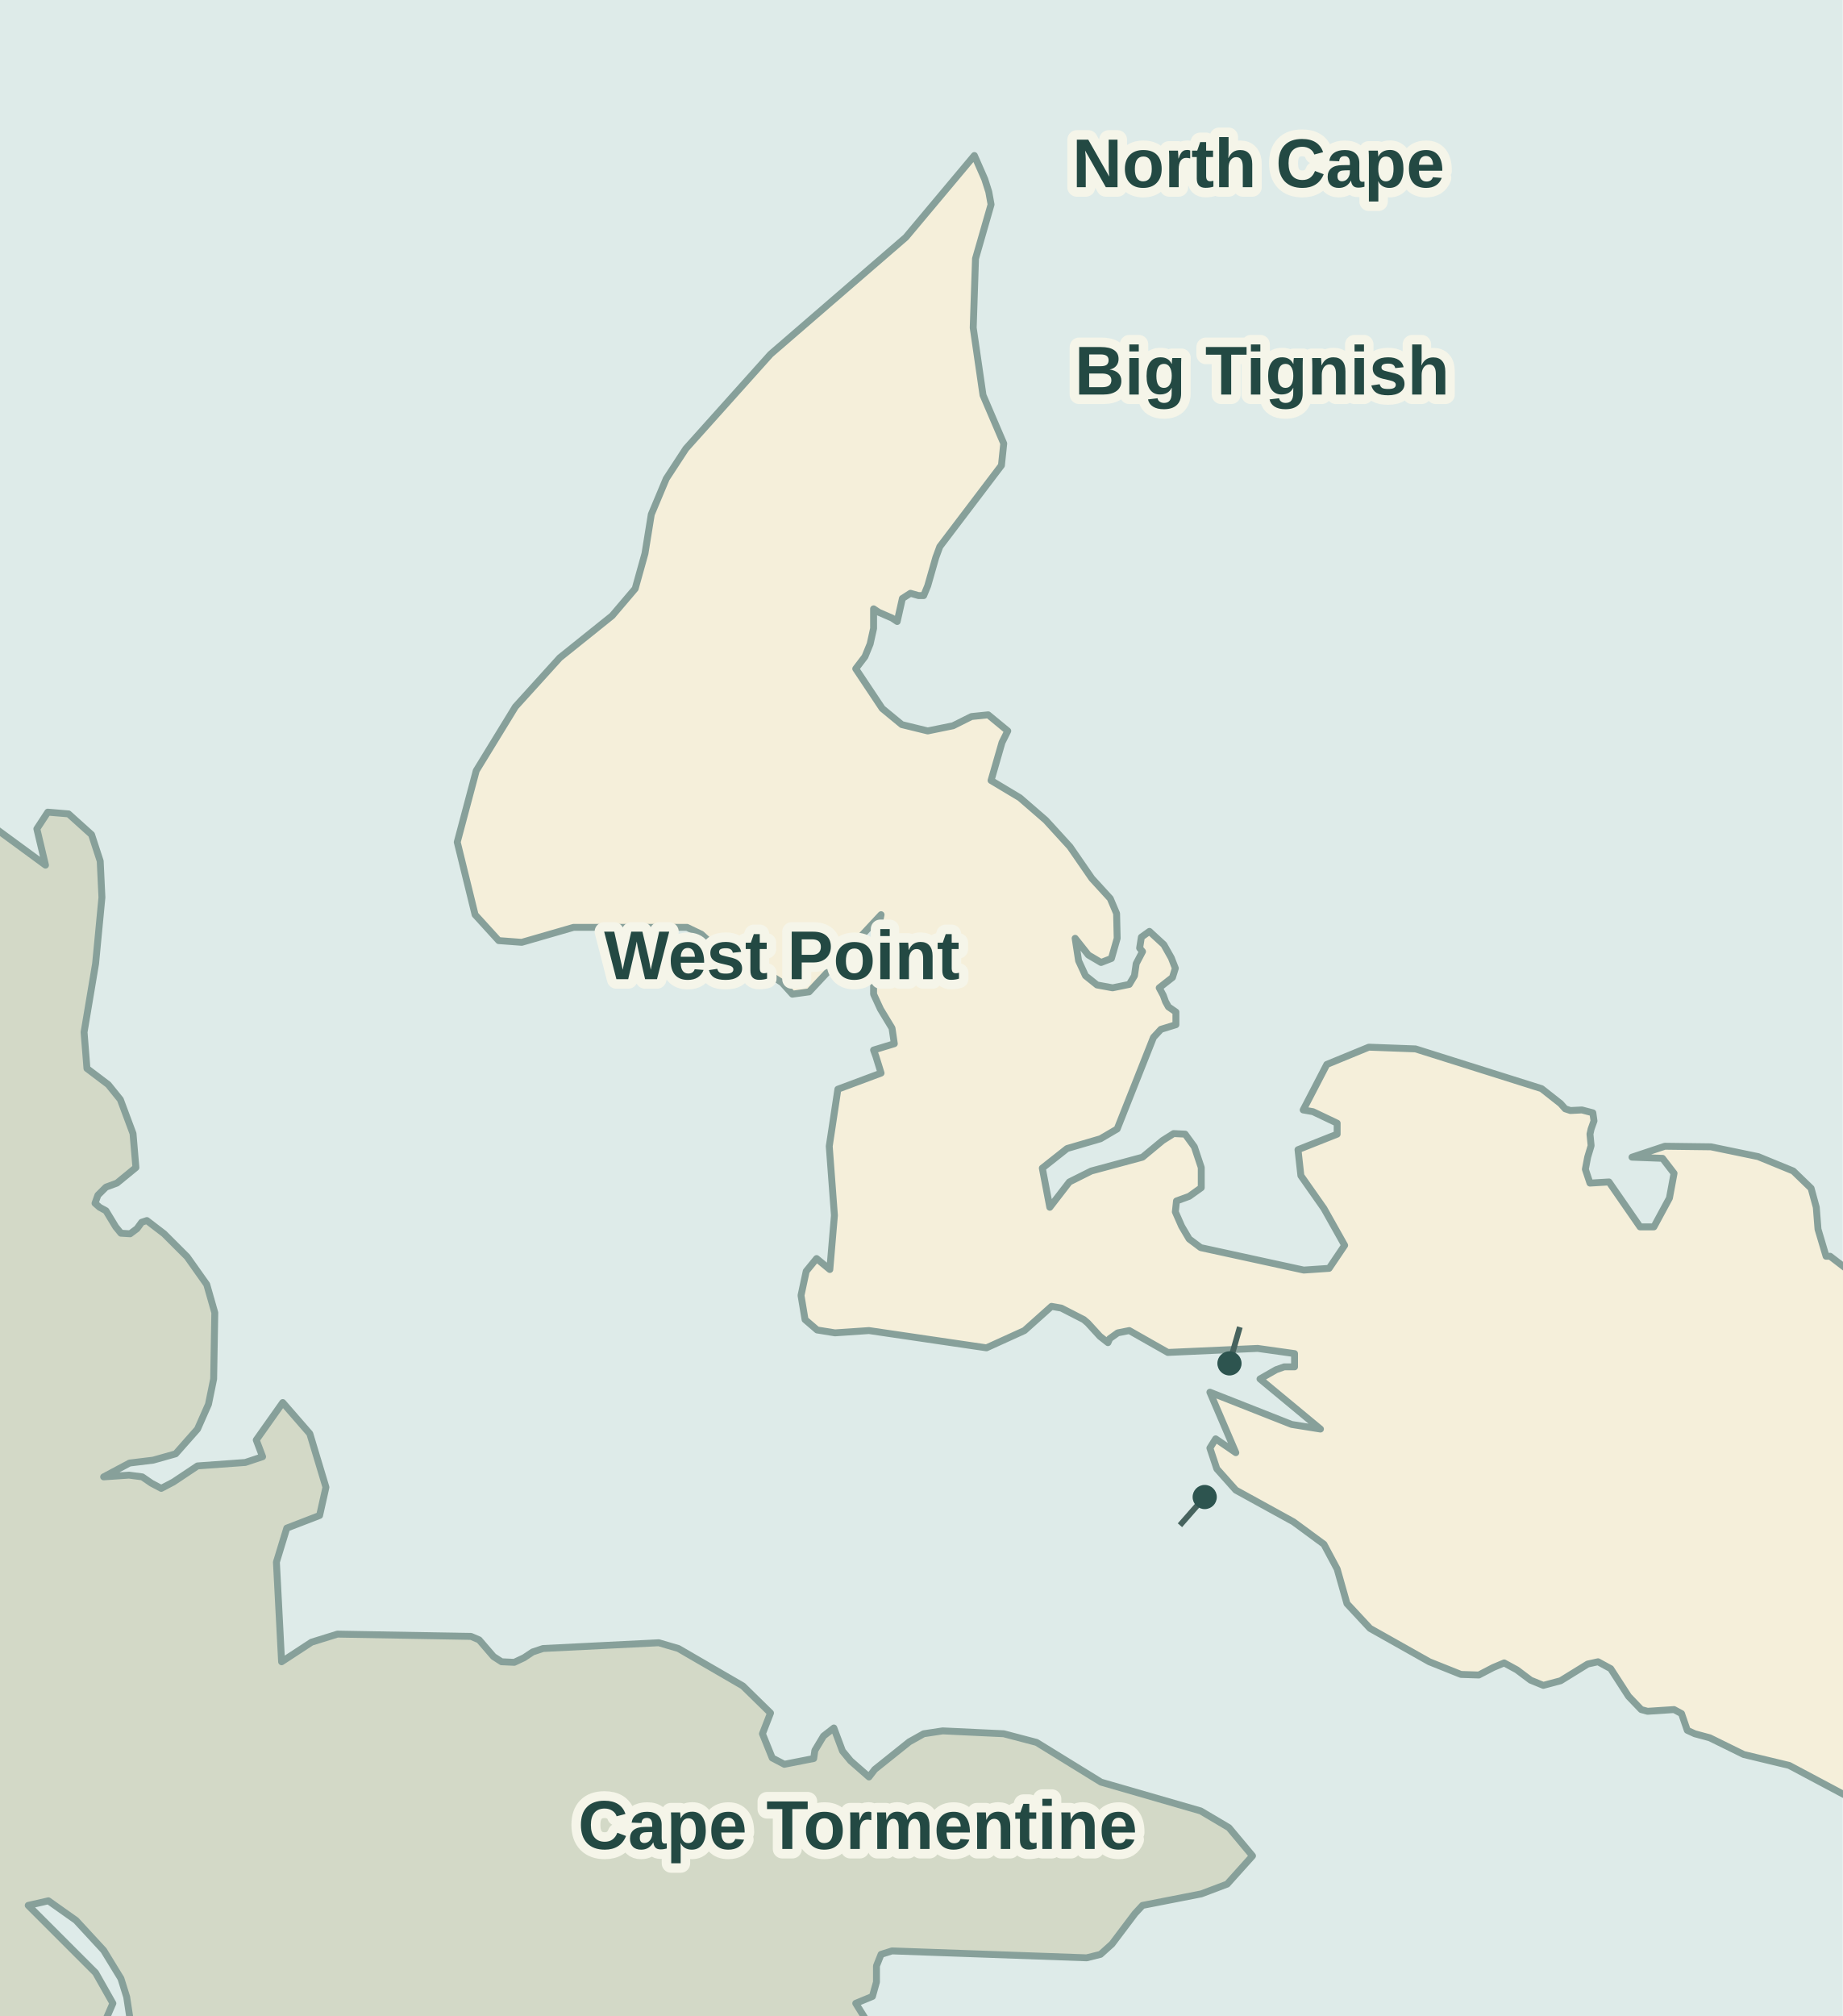
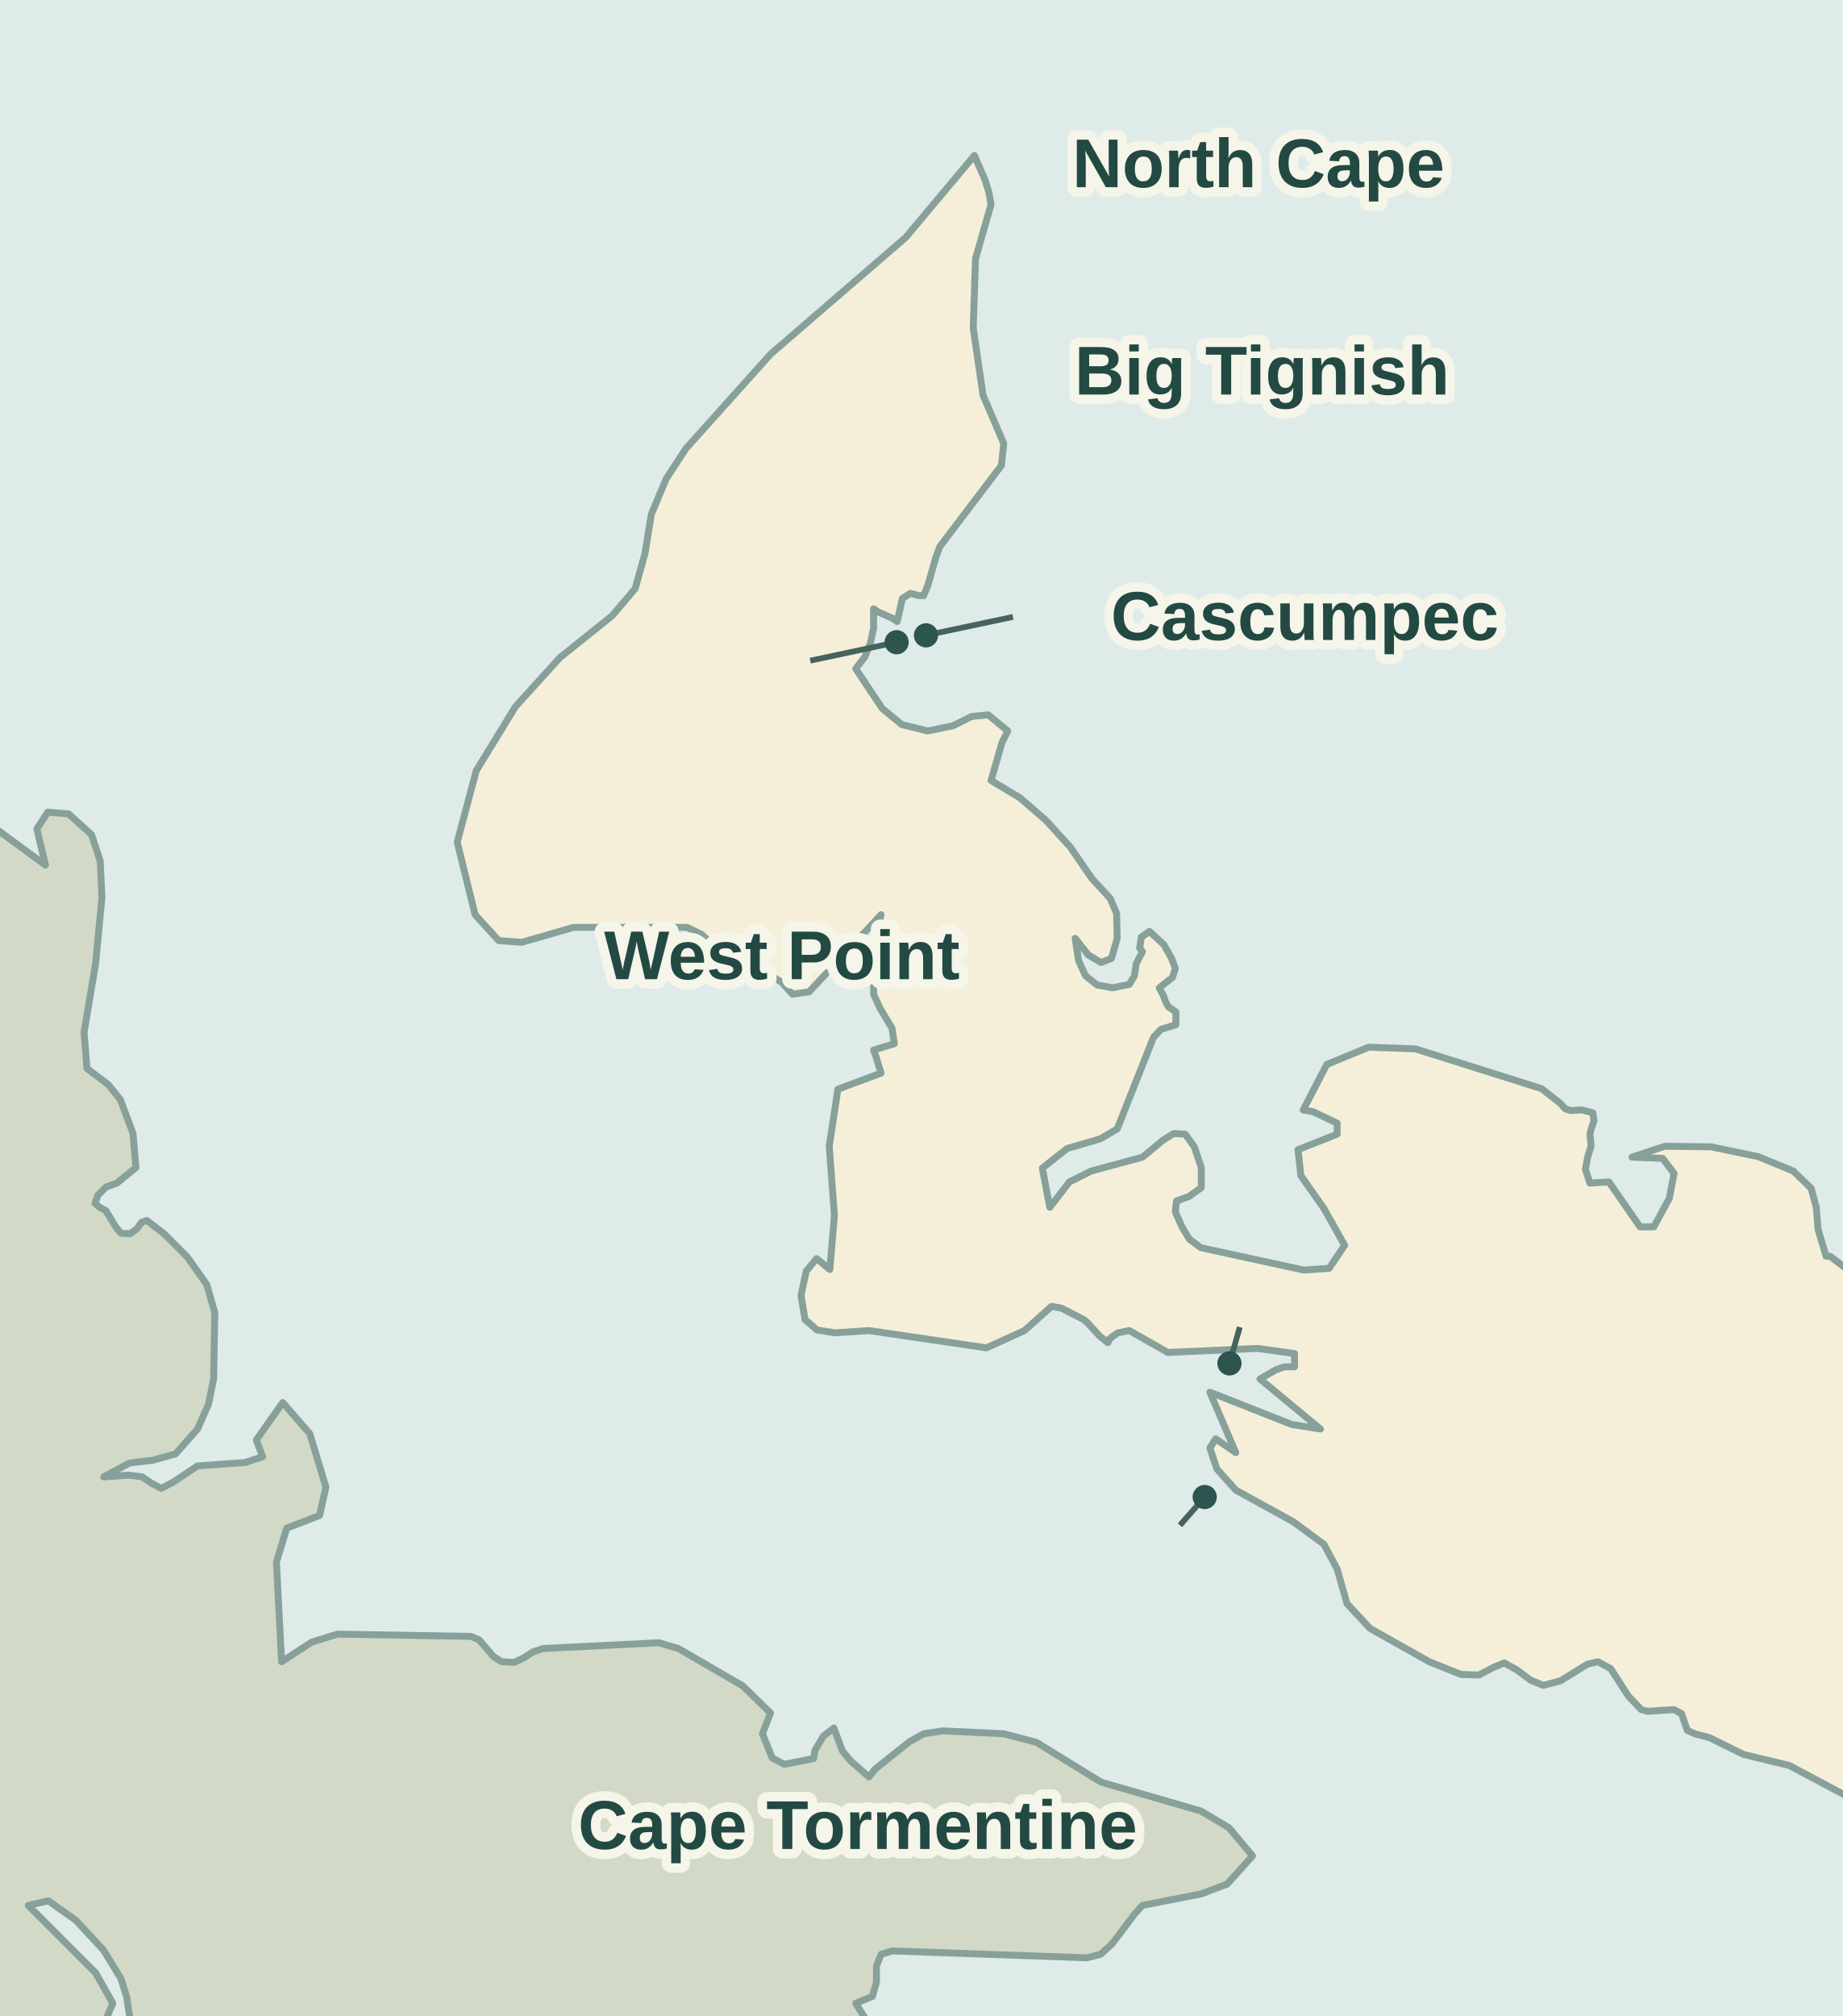
<svg xmlns="http://www.w3.org/2000/svg" viewBox="0 0 320 350" width="320" height="350">
  <rect width="100%" height="100%" fill="#deebe9" />
  <path d="M-2.6,-29.6L-2.6,22.6L-2.5,22.6L-2.6,22.7L-2.6,131.4L-0.9,133.2L-2.6,133.2L-2.6,142.5L7.9,150.2L6.4,143.9L8.3,141.0L11.9,141.3L15.9,144.9L17.4,149.5L17.7,155.8L16.6,167.3L14.6,179.2L15.1,185.5L18.8,188.3L20.9,190.9L23.1,196.8L23.6,202.7L20.3,205.4L18.4,206.1L17.0,207.5L16.5,208.9L17.3,209.6L18.4,210.2L20.1,213.0L21.0,214.1L22.6,214.2L23.8,213.3L24.6,212.2L25.5,211.9L28.5,214.2L32.5,218.2L35.9,223.0L37.3,227.9L37.1,239.4L36.2,243.8L34.3,248.1L30.5,252.4L26.6,253.5L22.5,254.0L18.0,256.4L22.4,256.1L24.7,256.4L26.3,257.5L28.0,258.4L30.1,257.3L34.3,254.5L42.6,253.9L45.6,252.9L44.5,250.0L49.1,243.5L53.8,248.9L56.6,258.2L55.5,263.1L49.8,265.3L48.0,271.2L48.9,288.5L54.1,285.1L58.6,283.7L81.8,284.1L83.2,284.7L85.7,287.6L87.1,288.5L89.3,288.6L91.0,287.8L92.5,286.8L94.3,286.2L114.4,285.2L117.8,286.2L129.0,292.7L133.8,297.4L132.4,301.0L134.1,305.2L136.2,306.3L141.3,305.3L141.5,303.9L143.0,301.4L144.8,300.0L146.3,304.0L147.7,305.7L150.9,308.5L151.9,307.2L157.9,302.4L160.4,301.0L163.7,300.5L174.3,301.0L180.0,302.5L191.2,309.4L208.5,314.4L213.4,317.3L217.5,322.2L213.1,327.1L208.6,328.8L198.4,330.8L197.1,332.2L193.1,337.5L191.1,339.3L188.7,339.9L154.9,338.7L153.0,339.3L152.2,341.3L152.2,344.1L151.5,346.6L148.6,347.8L150.6,351.0L157.4,357.5L159.4,360.4L157.6,365.1L152.9,366.2L147.3,365.7L143.0,365.2L138.4,366.4L134.4,369.1L131.1,373.4L128.6,379.2L126.1,384.0L122.9,387.7L119.4,390.9L116.2,394.7L114.6,398.3L113.3,402.4L112.0,406.1L110.2,408.8L110.1,408.8L110.1,408.8L109.5,406.9L99.8,395.8L97.0,393.5L94.3,392.4L91.2,393.5L90.3,396.3L91.7,398.8L95.9,398.8L95.9,401.1L89.6,405.4L78.8,422.6L73.1,426.5L69.3,428.3L67.7,432.8L67.0,438.0L65.7,442.3L62.7,444.4L58.6,444.5L54.7,443.2L51.8,441.1L56.0,437.7L59.8,430.4L62.6,421.9L63.6,414.7L62.4,412.2L56.7,407.6L54.9,405.3L53.9,400.8L53.9,397.0L54.9,388.2L51.3,394.0L48.6,395.5L46.1,393.4L33.8,372.0L29.8,367.0L25.2,363.1L23.4,360.7L22.6,357.4L22.5,350.0L22.0,346.7L21.0,343.5L18.0,338.6L13.2,333.4L8.4,330.0L4.9,330.8L16.6,342.5L19.6,347.8L17.6,352.4L17.1,355.4L18.0,358.1L20.3,361.5L25.5,367.0L26.5,368.8L28.1,372.5L29.1,373.2L32.6,374.9L34.6,379.0L37.3,388.2L39.9,391.8L44.8,397.4L46.1,401.1L43.3,411.9L37.4,419.8L30.3,426.8L23.9,434.9L26.0,436.7L29.5,441.5L31.4,443.4L28.8,444.5L23.9,442.8L21.0,443.4L19.5,446.0L17.2,454.3L15.9,456.1L12.6,459.2L9.6,466.4L-2.6,466.4L-2.6,-29.6Z" fill="#d3d9c7" stroke="#87a09a" stroke-width="1.2" stroke-linejoin="round" />
  <path d="M595.5,214.0L601.3,216.9L601.2,219.0L597.7,221.4L589.7,229.3L560.9,246.8L550.9,250.1L547.7,250.7L545.0,249.1L542.8,246.3L535.6,239.4L538.4,248.1L537.8,251.0L534.0,252.2L530.7,251.1L523.8,246.5L519.4,246.0L519.4,248.1L521.9,250.8L522.3,257.4L525.4,260.8L517.8,263.0L514.1,263.1L510.7,260.8L517.7,269.7L518.1,273.8L512.8,275.4L495.5,270.9L490.1,273.5L500.8,277.6L505.7,281.9L506.3,288.5L502.8,290.8L496.6,291.3L486.4,290.4L477.6,285.3L473.1,283.8L471.1,287.4L480.1,291.3L486.6,295.4L490.1,301.0L484.2,300.0L473.8,293.6L468.2,292.6L469.1,295.0L470.2,296.4L471.7,296.9L474.0,296.8L474.0,298.9L471.9,298.8L470.1,299.1L466.6,301.0L470.8,302.9L479.4,303.6L482.8,305.2L481.2,308.4L480.4,312.7L480.1,316.5L480.5,318.2L491.1,319.0L494.6,320.3L493.5,316.0L491.4,314.0L485.7,311.6L492.3,310.6L497.1,316.0L499.4,324.5L498.8,332.9L498.5,333.2L495.3,338.2L493.8,339.3L491.8,339.6L488.0,339.3L483.5,340.1L477.7,344.3L474.0,345.9L474.0,347.8L477.8,348.4L487.2,352.2L490.2,352.0L495.7,350.1L498.8,350.1L492.5,361.0L479.7,366.6L450.1,368.6L443.5,367.1L440.4,367.0L438.8,368.1L437.0,372.2L435.8,373.2L434.5,372.6L431.3,369.8L430.1,369.0L418.9,366.4L415.3,364.7L405.1,356.2L408.1,354.5L409.5,354.3L409.5,352.2L406.2,351.5L402.8,350.1L399.7,347.9L397.1,344.7L396.4,341.5L399.3,340.8L406.6,341.4L401.9,335.6L383.2,338.7L375.9,337.2L380.5,335.6L385.3,335.1L388.1,334.1L393.1,329.5L400.1,326.5L406.6,317.7L411.1,315.8L408.5,309.7L404.8,309.1L400.7,312.1L397.1,317.0L393.6,318.2L391.8,313.0L392.7,306.3L397.8,303.1L396.3,299.9L393.7,297.9L387.6,294.5L384.7,296.8L385.7,298.3L386.1,299.4L386.5,300.2L387.6,301.0L383.0,302.3L377.0,300.2L370.8,296.9L359.7,292.7L357.5,291.0L358.5,288.4L362.5,284.1L363.7,283.2L365.8,282.4L366.9,281.8L367.9,280.2L368.1,278.4L368.1,276.7L368.5,275.4L369.4,275.2L372.0,275.8L372.9,275.4L373.2,274.0L373.1,272.2L373.2,270.5L374.3,269.1L386.7,263.2L390.4,258.7L386.5,258.9L380.0,262.3L373.1,264.4L367.5,270.1L364.8,271.4L361.8,273.4L356.7,282.2L353.7,284.1L352.4,283.2L347.9,277.5L340.6,273.5L345.3,284.1L345.1,287.3L339.9,288.5L338.1,289.5L334.5,293.5L332.6,294.5L324.5,294.5L324.5,296.8L336.5,298.7L342.0,297.4L345.0,290.4L350.9,293.9L352.1,296.4L350.9,301.0L344.5,304.6L337.9,306.7L332.5,312.8L327.4,313.9L321.6,312.3L310.7,306.5L302.8,304.6L296.9,301.7L294.3,301.0L293.0,300.4L292.0,297.5L290.7,296.8L286.1,297.1L285.0,296.8L282.8,294.5L279.7,289.7L277.5,288.5L275.7,288.9L271.0,291.8L268.0,292.6L265.8,291.7L263.4,289.9L261.2,288.7L259.3,289.5L256.8,290.8L253.7,290.7L248.2,288.5L237.9,282.7L233.9,278.4L232.2,272.4L229.9,268.1L224.6,264.2L214.6,258.7L211.3,255.0L210.1,251.4L211.1,249.8L214.6,252.2L210.1,241.7L224.3,247.3L229.3,248.1L218.8,239.4L221.6,237.8L223.0,237.3L224.8,237.3L224.8,235.0L218.4,234.1L202.8,234.8L196.1,231.0L194.1,231.4L192.7,232.4L192.4,233.1L191.0,232.0L188.9,229.7L188.2,229.1L184.3,227.1L182.6,226.8L177.9,231.0L171.3,234.0L150.9,231.0L145.0,231.4L141.9,230.9L139.8,229.1L139.1,224.9L140.0,220.7L141.8,218.5L144.1,220.4L144.9,211.0L144.0,199.0L145.5,189.1L153.0,186.3L152.1,183.4L151.7,182.3L155.3,181.2L154.9,178.5L152.9,175.2L151.7,172.6L151.7,166.0L152.1,163.2L153.0,158.8L140.5,172.2L137.6,172.6L135.8,170.6L133.2,168.9L130.4,167.7L128.0,167.3L126.4,166.4L121.8,162.2L119.3,161.0L99.6,161.0L90.6,163.6L86.6,163.3L82.5,158.8L79.4,146.2L82.7,133.8L89.5,122.7L97.2,114.2L106.3,106.9L110.3,102.2L112.0,96.1L113.1,89.3L115.7,83.1L119.1,77.9L133.8,61.5L157.3,41.2L169.2,27.0L171.0,31.1L171.7,33.3L172.1,35.5L169.4,44.9L169.0,56.9L170.7,68.6L174.3,77.0L173.9,80.8L163.2,94.9L162.5,96.8L161.1,101.7L160.4,103.4L159.5,103.4L158.1,103.0L156.7,103.9L155.8,107.9L154.9,107.3L152.6,106.3L151.7,105.7L151.7,109.1L151.1,111.8L150.2,114.0L148.6,116.1L153.2,123.0L156.6,125.8L161.1,126.9L165.5,126.0L168.7,124.4L171.6,124.1L175.0,126.9L174.0,128.9L172.1,135.5L177.1,138.5L181.6,142.4L185.8,147.0L189.6,152.5L192.8,156.0L193.9,158.6L194.0,162.9L193.0,166.4L191.2,167.1L189.0,165.8L186.7,162.9L187.3,166.8L188.5,169.4L190.5,171.0L193.2,171.5L196.1,170.9L197.0,169.4L197.3,167.3L198.4,165.2L197.9,164.6L198.2,162.7L199.6,161.7L202.1,164.0L203.4,166.3L204.1,168.1L203.6,169.7L201.3,171.5L202.0,172.8L202.4,173.9L202.9,174.8L204.2,175.7L204.2,177.9L201.6,178.7L200.3,180.1L194.0,196.0L191.1,197.7L185.3,199.4L181.0,202.8L182.3,209.6L185.7,205.2L189.5,203.3L198.4,200.9L201.9,198.0L203.8,196.8L205.8,196.9L207.4,199.1L208.6,202.7L208.6,206.2L206.5,207.7L204.3,208.5L204.1,210.4L205.2,212.9L206.5,215.1L208.5,216.6L226.4,220.5L230.8,220.2L233.5,216.2L229.9,209.8L225.9,204.1L225.4,199.6L232.2,196.9L232.2,195.0L228.0,193.0L226.3,192.7L230.4,184.8L237.7,181.8L245.8,182.1L267.7,189.0L271.0,191.6L271.8,192.5L272.7,192.8L274.7,192.7L276.6,193.2L276.8,194.6L276.3,196.0L276.1,196.9L276.3,198.9L275.7,200.9L275.3,203.0L276.1,205.4L279.4,205.2L284.8,213.0L287.2,213.0L289.9,208.0L290.7,203.7L288.7,201.1L283.4,200.9L289.1,199.0L297.1,199.1L305.3,200.8L311.4,203.3L314.5,206.3L315.4,209.6L315.7,213.4L317.1,218.1L317.8,218.1L322.5,221.7L326.1,225.8L327.4,226.7L328.9,224.6L330.1,230.0L331.5,231.6L333.5,230.8L336.2,229.1L336.6,228.4L337.0,227.1L337.7,225.8L339.1,224.6L340.8,224.3L365.1,227.4L392.5,226.4L414.6,222.3L416.3,224.3L418.1,227.9L420.1,229.2L422.6,224.6L421.0,222.3L432.8,218.7L471.1,224.6L471.1,222.3L451.5,219.1L446.1,216.2L452.2,213.9L465.5,212.9L471.1,209.6L475.3,211.9L480.4,211.7L485.8,210.4L519.9,209.3L539.8,211.0L556.7,206.9L575.2,208.0L595.5,214.0Z" fill="#f5efda" stroke="#87a09a" stroke-width="1.2" stroke-linejoin="round" />
  <g fill="#486c64" font-family="Georgia,serif" font-style="italic" />
+   <path d="M155.7,111.5L140.7,114.7" stroke="#47635e" fill="none" />
+   <circle cx="155.7" cy="111.5" r="2.1" fill="#2d544f" />
+   <path d="M160.8,110.3L175.9,107.1" stroke="#47635e" fill="none" />
+   <circle cx="160.8" cy="110.3" r="2.1" fill="#2d544f" />
  <path d="M209.2,259.9L204.9,264.8" stroke="#47635e" fill="none" />
  <circle cx="209.2" cy="259.9" r="2.1" fill="#2d544f" />
  <path d="M213.5,236.7L215.3,230.4" stroke="#47635e" fill="none" />
  <circle cx="213.5" cy="236.7" r="2.1" fill="#2d544f" />
  <text x="186.6" y="68.5" text-anchor="start" font-family="Arial,sans-serif" font-weight="600" font-size="12" stroke="#f5f5e9" stroke-linejoin="round" stroke-width="3.3" paint-order="stroke" fill="#234943">Big Tignish</text>
-   <text x="197.5" y="321.0" text-anchor="end" font-family="Arial,sans-serif" font-weight="600" font-size="12" stroke="#f5f5e9" stroke-linejoin="round" stroke-width="3.3" paint-order="stroke" fill="#234943">Cape Tormentine</text>
+   <text x="192.9" y="111.1" text-anchor="start" font-family="Arial,sans-serif" font-weight="600" font-size="12" stroke="#f5f5e9" stroke-linejoin="round" stroke-width="3.3" paint-order="stroke" fill="#234943">Cascumpec</text>
  <text x="186.2" y="32.5" text-anchor="start" font-family="Arial,sans-serif" font-weight="600" font-size="12" stroke="#f5f5e9" stroke-linejoin="round" stroke-width="3.3" paint-order="stroke" fill="#234943">North Cape</text>
  <text x="104.9" y="170.0" text-anchor="start" font-family="Arial,sans-serif" font-weight="600" font-size="12" stroke="#f5f5e9" stroke-linejoin="round" stroke-width="3.3" paint-order="stroke" fill="#234943">West Point</text>
+   <text x="197.5" y="321.0" text-anchor="end" font-family="Arial,sans-serif" font-weight="600" font-size="12" stroke="#f5f5e9" stroke-linejoin="round" stroke-width="3.3" paint-order="stroke" fill="#234943">Cape Tormentine</text>
</svg>
